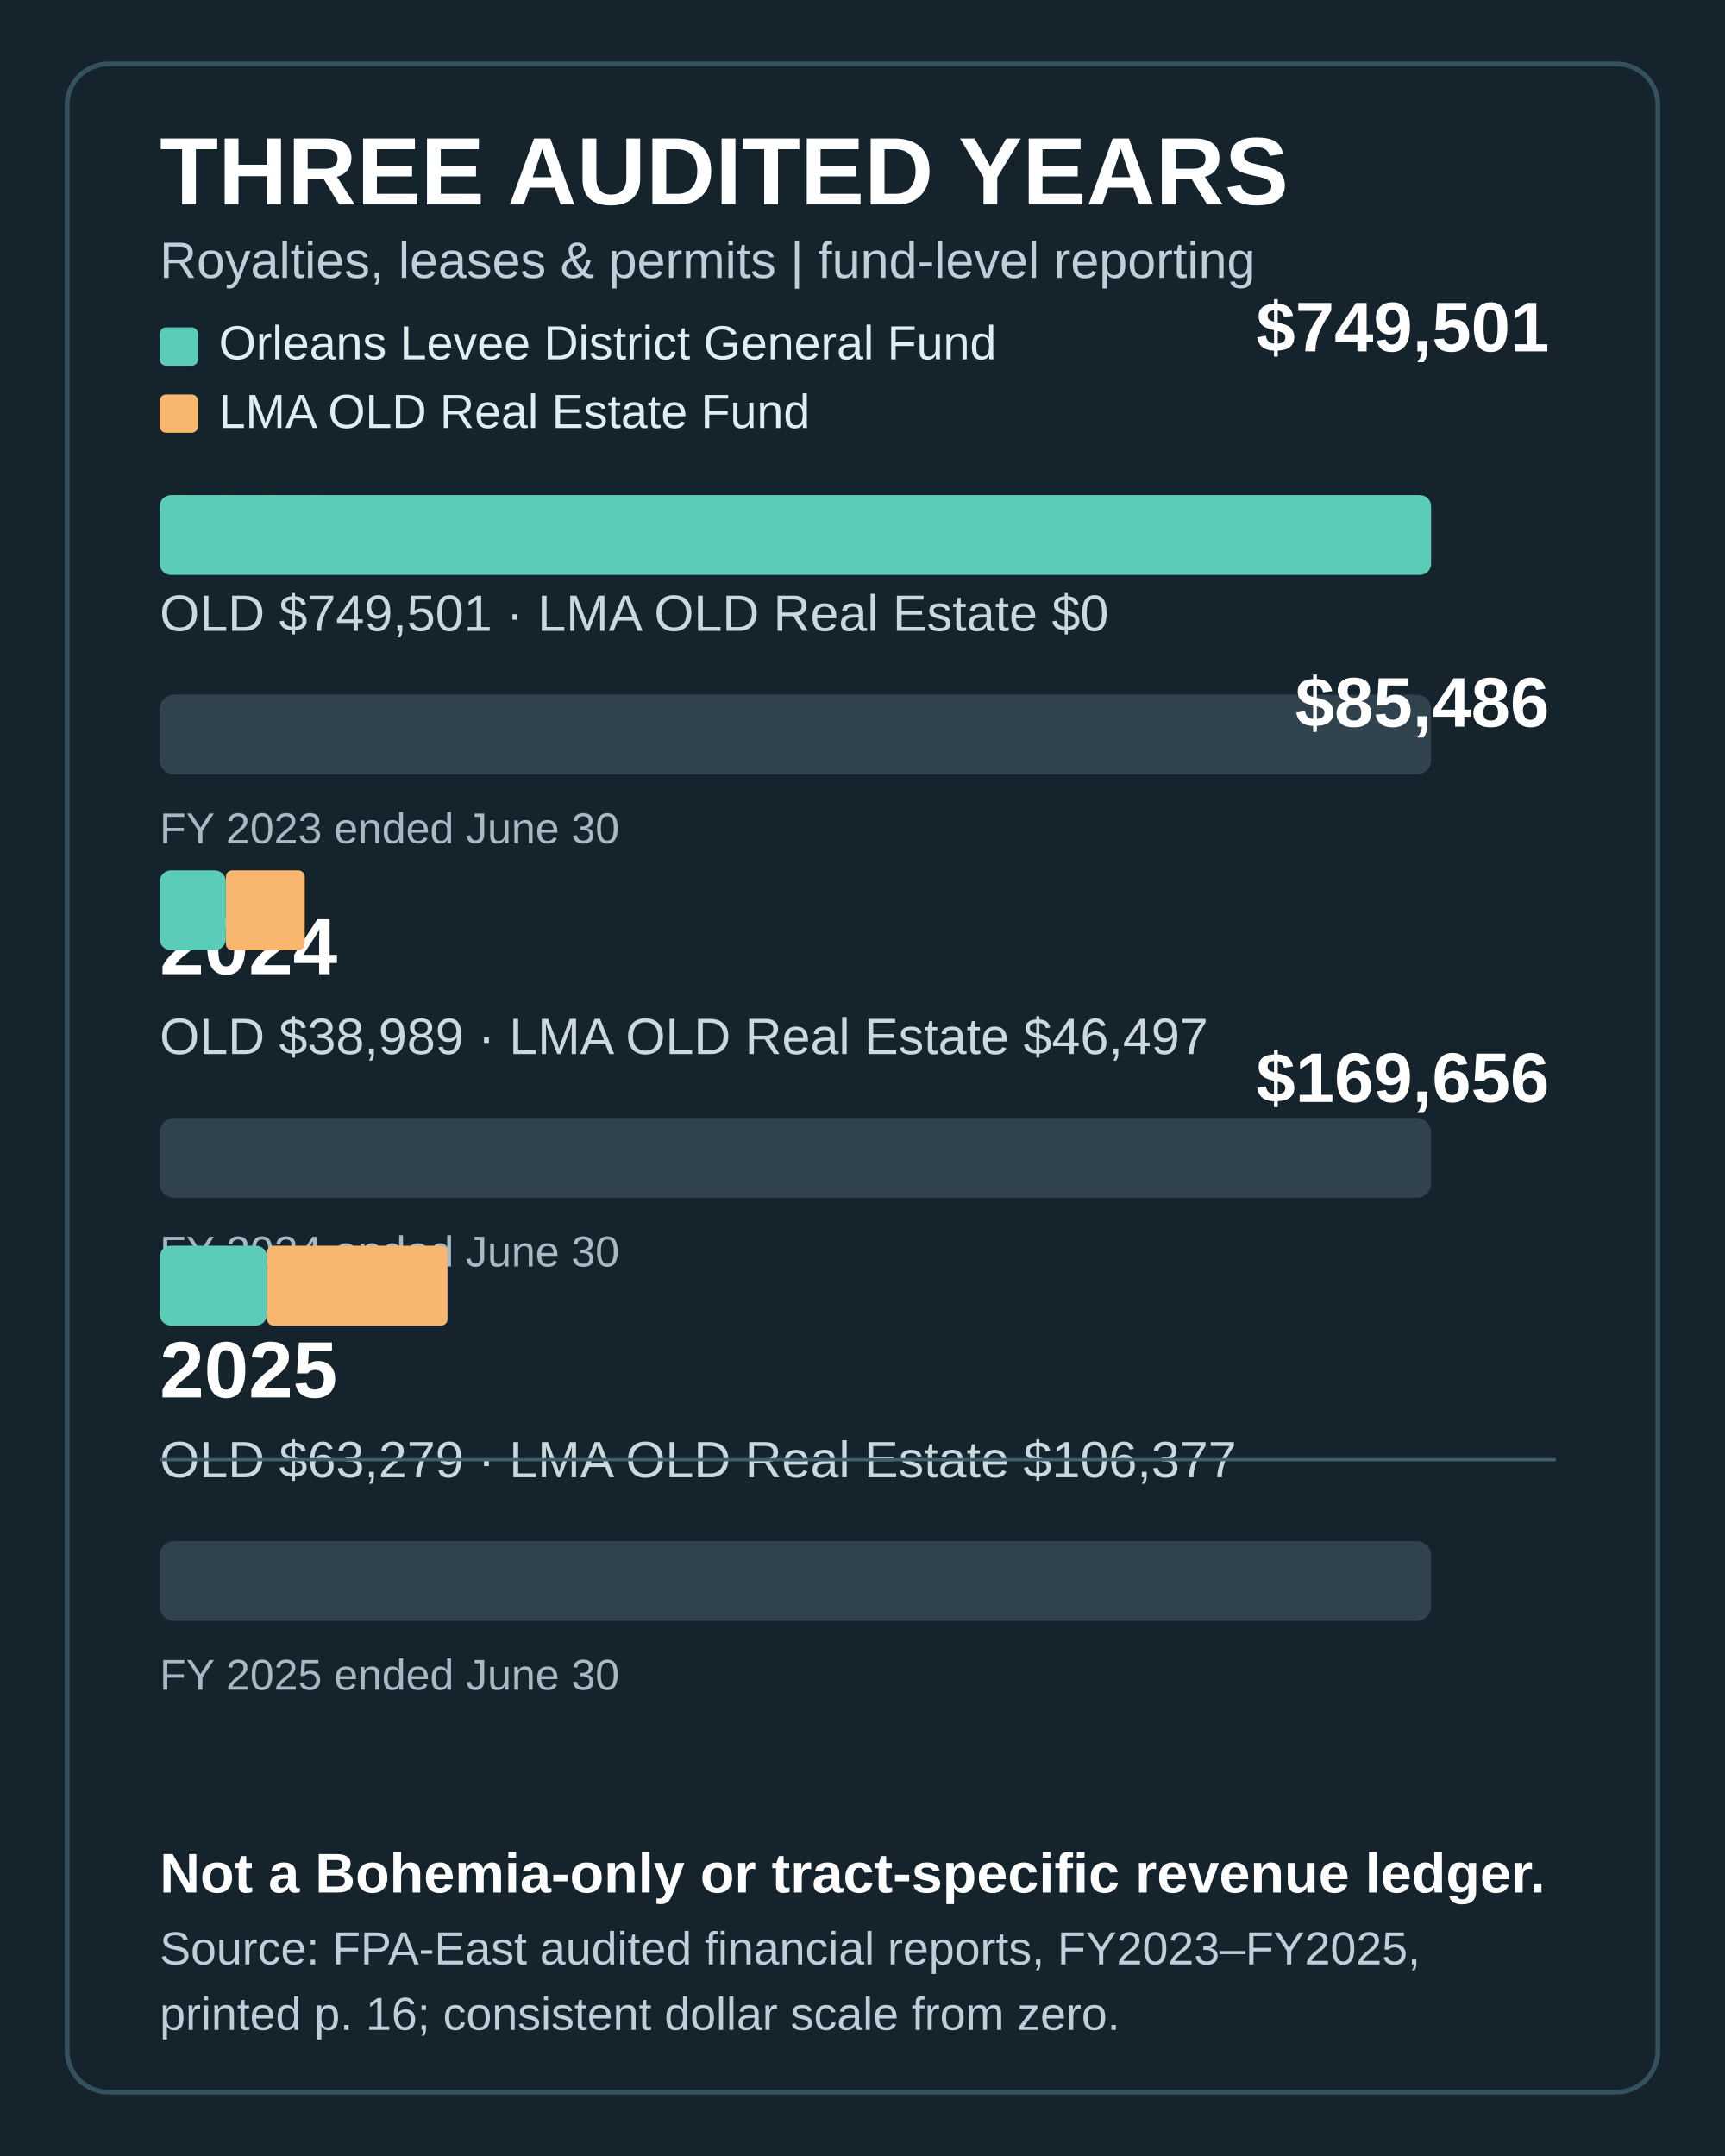
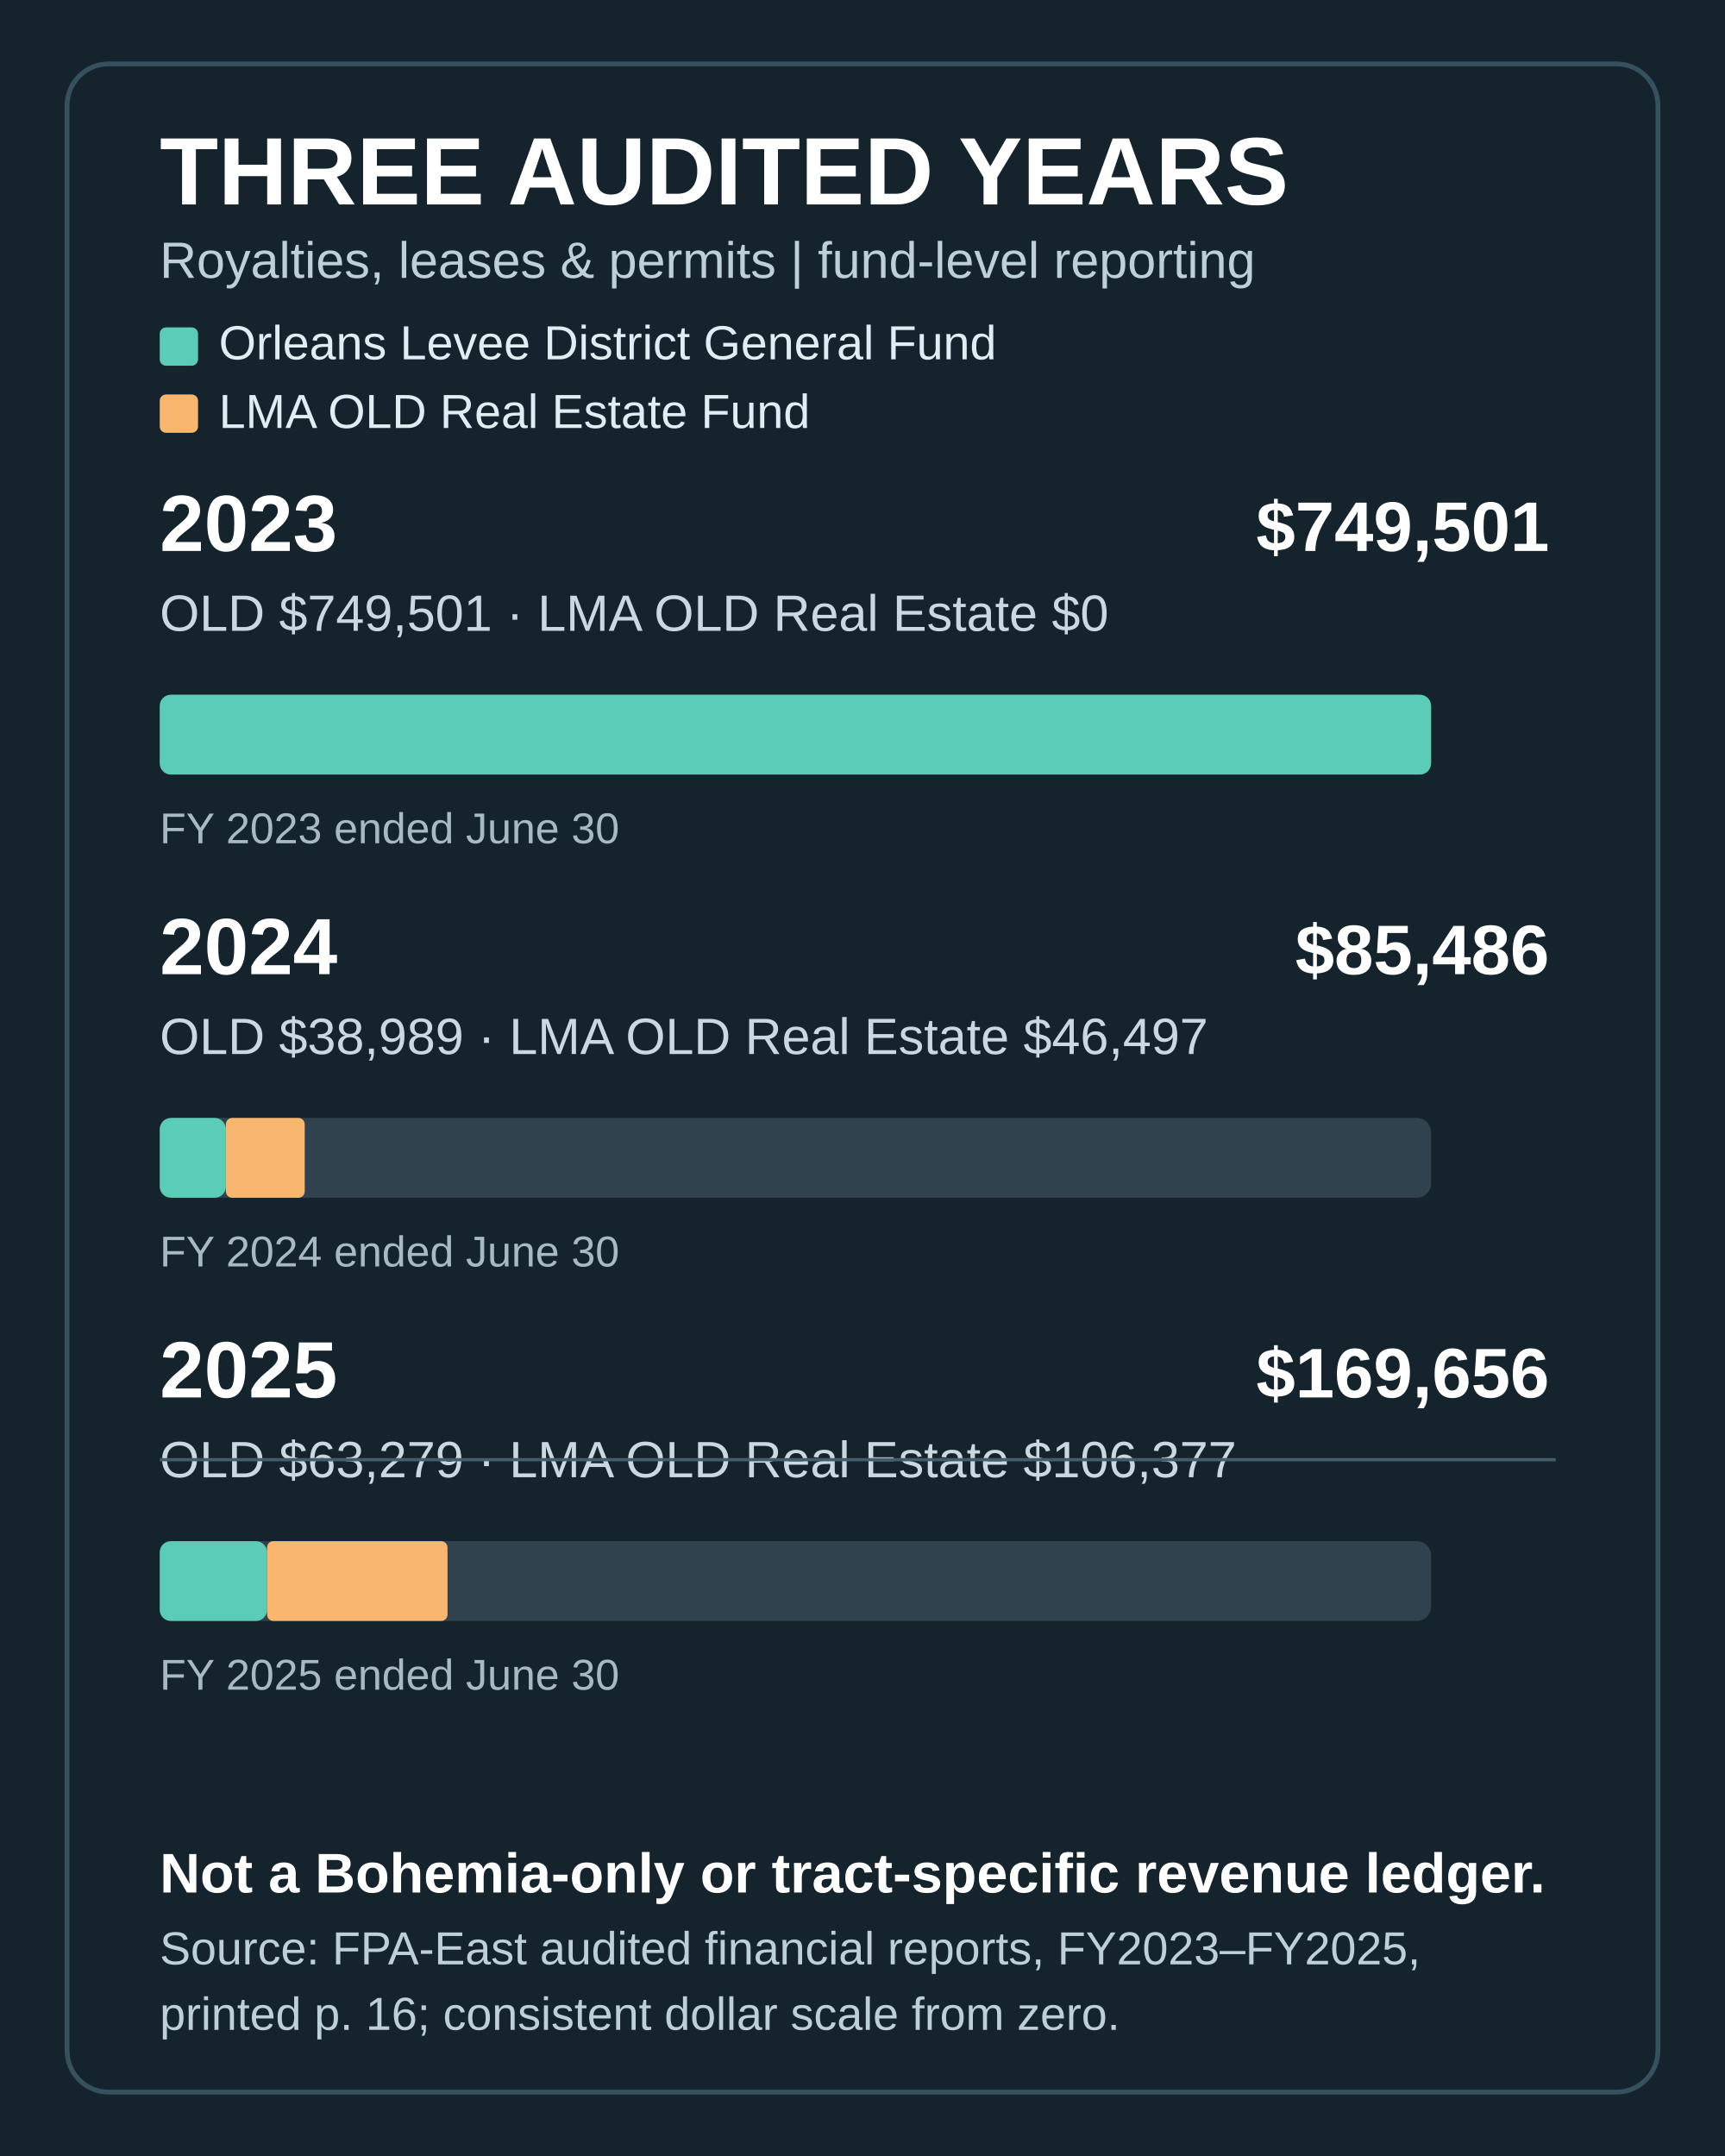
<svg xmlns="http://www.w3.org/2000/svg" width="1080" height="1350" viewBox="0 0 1080 1350" role="img" aria-labelledby="fvtitle fvdesc">
  <rect width="1080" height="1350" fill="#14232C" />
  <rect x="42" y="40" width="996" height="1270" fill="none" stroke="#35515E" stroke-width="3" rx="26" />
  <text x="100" y="128" fill="#FFFFFF" font-size="60" font-family="Arial,Helvetica,sans-serif" font-weight="700">THREE AUDITED YEARS</text>
  <text x="100" y="174" fill="#BDCFD9" font-size="32" font-family="Arial,Helvetica,sans-serif" font-weight="400">Royalties, leases &amp; permits | fund-level reporting</text>
  <rect x="100" y="205" width="24" height="24" rx="4" fill="#5BCCB7" />
  <text x="137" y="225" fill="#E0EDF2" font-size="30" font-family="Arial,Helvetica,sans-serif" font-weight="400">Orleans Levee District General Fund</text>
  <rect x="100" y="247" width="24" height="24" rx="4" fill="#F9B66E" />
  <text x="137" y="268" fill="#E0EDF2" font-size="30" font-family="Arial,Helvetica,sans-serif" font-weight="400">LMA OLD Real Estate Fund</text>
  <text x="100" y="345" fill="#FFFFFF" font-size="50" font-family="Arial,Helvetica,sans-serif" font-weight="700">2023</text>
-   <text x="970" text-anchor="end" y="220" fill="#FFFFFF" font-size="44" font-family="Arial,Helvetica,sans-serif" font-weight="700">$749,501</text>
+   <text x="970" text-anchor="end" y="345" fill="#FFFFFF" font-size="44" font-family="Arial,Helvetica,sans-serif" font-weight="700">$749,501</text>
  <text x="100" y="395" fill="#CBD8DF" font-size="32" font-family="Arial,Helvetica,sans-serif" font-weight="400">OLD $749,501   ·   LMA OLD Real Estate $0</text>
  <rect x="100" y="435" width="796" height="50" rx="9" fill="#30424D" />
-   <rect x="100" y="310" width="796.000" height="50" rx="7" fill="#5BCCB7" />
+   <rect x="100" y="435" width="796.000" height="50" rx="7" fill="#5BCCB7" />
  <text x="100" y="528" fill="#A7BAC4" font-size="27" font-family="Arial,Helvetica,sans-serif" font-weight="400">FY 2023 ended June 30</text>
  <text x="100" y="610" fill="#FFFFFF" font-size="50" font-family="Arial,Helvetica,sans-serif" font-weight="700">2024</text>
-   <text x="970" text-anchor="end" y="455" fill="#FFFFFF" font-size="44" font-family="Arial,Helvetica,sans-serif" font-weight="700">$85,486</text>
+   <text x="970" text-anchor="end" y="610" fill="#FFFFFF" font-size="44" font-family="Arial,Helvetica,sans-serif" font-weight="700">$85,486</text>
  <text x="100" y="660" fill="#CBD8DF" font-size="32" font-family="Arial,Helvetica,sans-serif" font-weight="400">OLD $38,989   ·   LMA OLD Real Estate $46,497</text>
  <rect x="100" y="700" width="796" height="50" rx="9" fill="#30424D" />
-   <rect x="100" y="545" width="41.408" height="50" rx="7" fill="#5BCCB7" />
-   <rect x="141.408" y="545" width="49.382" height="50" rx="4" fill="#F9B66E" />
+   <rect x="100" y="700" width="41.408" height="50" rx="7" fill="#5BCCB7" />
+   <rect x="141.408" y="700" width="49.382" height="50" rx="4" fill="#F9B66E" />
  <text x="100" y="793" fill="#A7BAC4" font-size="27" font-family="Arial,Helvetica,sans-serif" font-weight="400">FY 2024 ended June 30</text>
  <text x="100" y="875" fill="#FFFFFF" font-size="50" font-family="Arial,Helvetica,sans-serif" font-weight="700">2025</text>
-   <text x="970" text-anchor="end" y="690" fill="#FFFFFF" font-size="44" font-family="Arial,Helvetica,sans-serif" font-weight="700">$169,656</text>
+   <text x="970" text-anchor="end" y="875" fill="#FFFFFF" font-size="44" font-family="Arial,Helvetica,sans-serif" font-weight="700">$169,656</text>
  <text x="100" y="925" fill="#CBD8DF" font-size="32" font-family="Arial,Helvetica,sans-serif" font-weight="400">OLD $63,279   ·   LMA OLD Real Estate $106,377</text>
  <rect x="100" y="965" width="796" height="50" rx="9" fill="#30424D" />
-   <rect x="100" y="780" width="67.205" height="50" rx="7" fill="#5BCCB7" />
-   <rect x="167.205" y="780" width="112.977" height="50" rx="4" fill="#F9B66E" />
+   <rect x="100" y="965" width="67.205" height="50" rx="7" fill="#5BCCB7" />
+   <rect x="167.205" y="965" width="112.977" height="50" rx="4" fill="#F9B66E" />
  <text x="100" y="1058" fill="#A7BAC4" font-size="27" font-family="Arial,Helvetica,sans-serif" font-weight="400">FY 2025 ended June 30</text>
  <line x1="100" x2="974" y1="914" y2="914" stroke="#42606C" stroke-width="2" />
  <text x="100" y="1185" fill="#FFFFFF" font-size="35" font-family="Arial,Helvetica,sans-serif" font-weight="700">Not a Bohemia-only or tract-specific revenue ledger.</text>
  <text x="100" y="1230" fill="#BDCFD9" font-size="29" font-family="Arial,Helvetica,sans-serif" font-weight="400">Source: FPA-East audited financial reports, FY2023–FY2025,</text>
  <text x="100" y="1271" fill="#BDCFD9" font-size="29" font-family="Arial,Helvetica,sans-serif" font-weight="400">printed p. 16; consistent dollar scale from zero.</text>
</svg>
